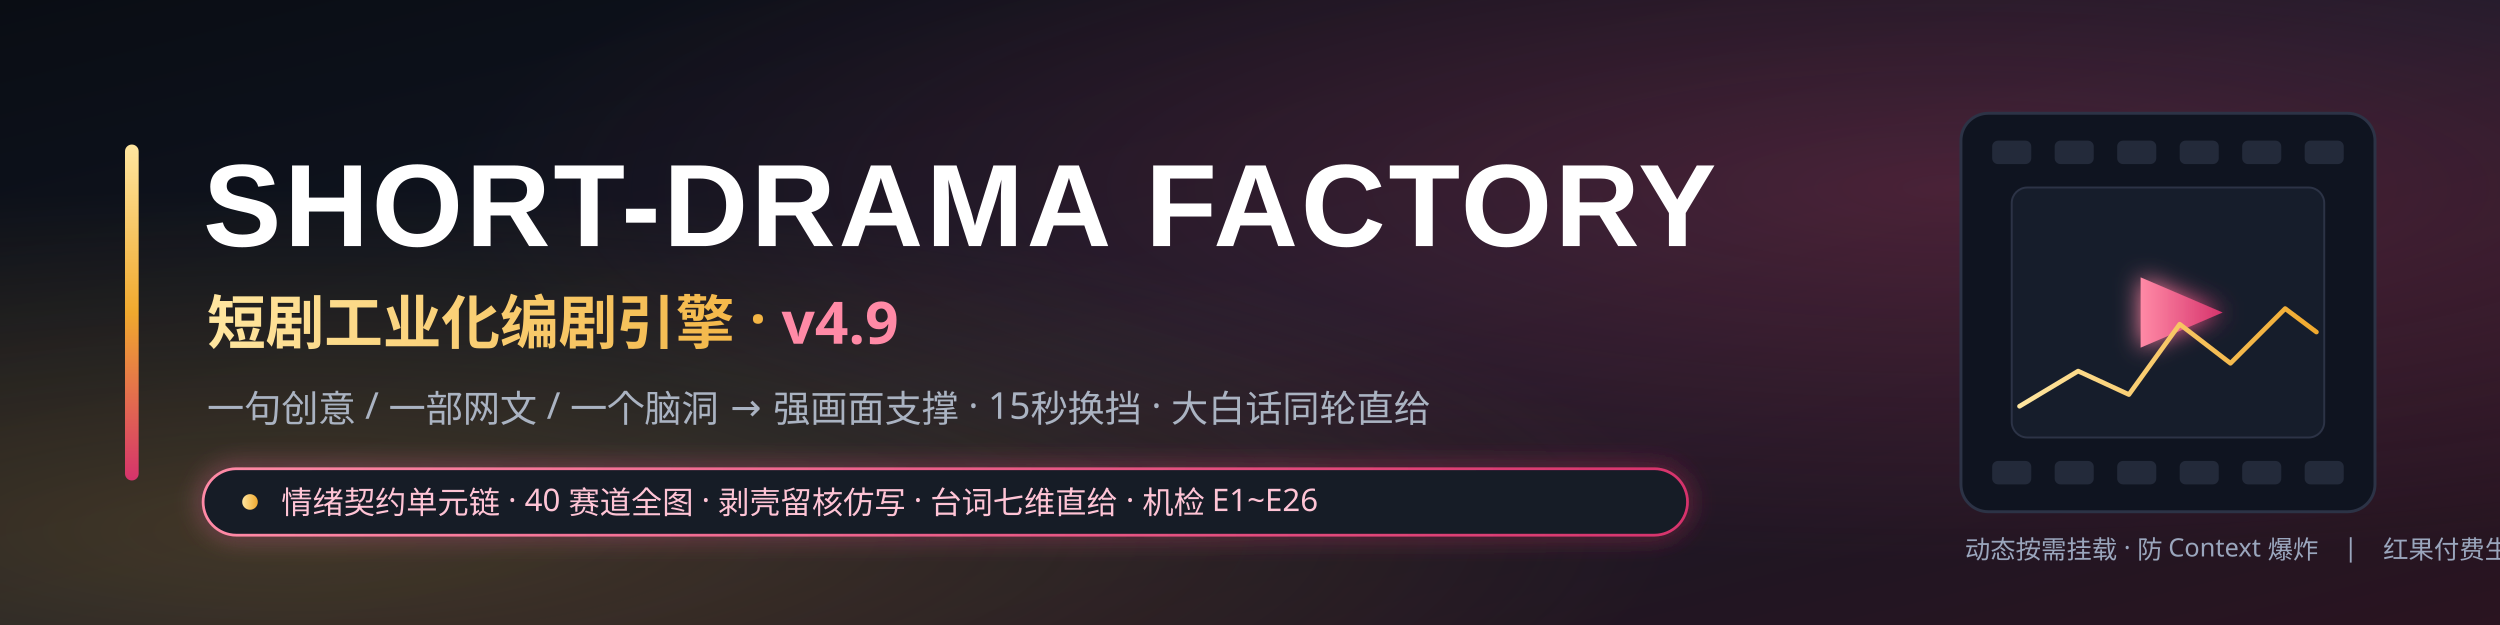
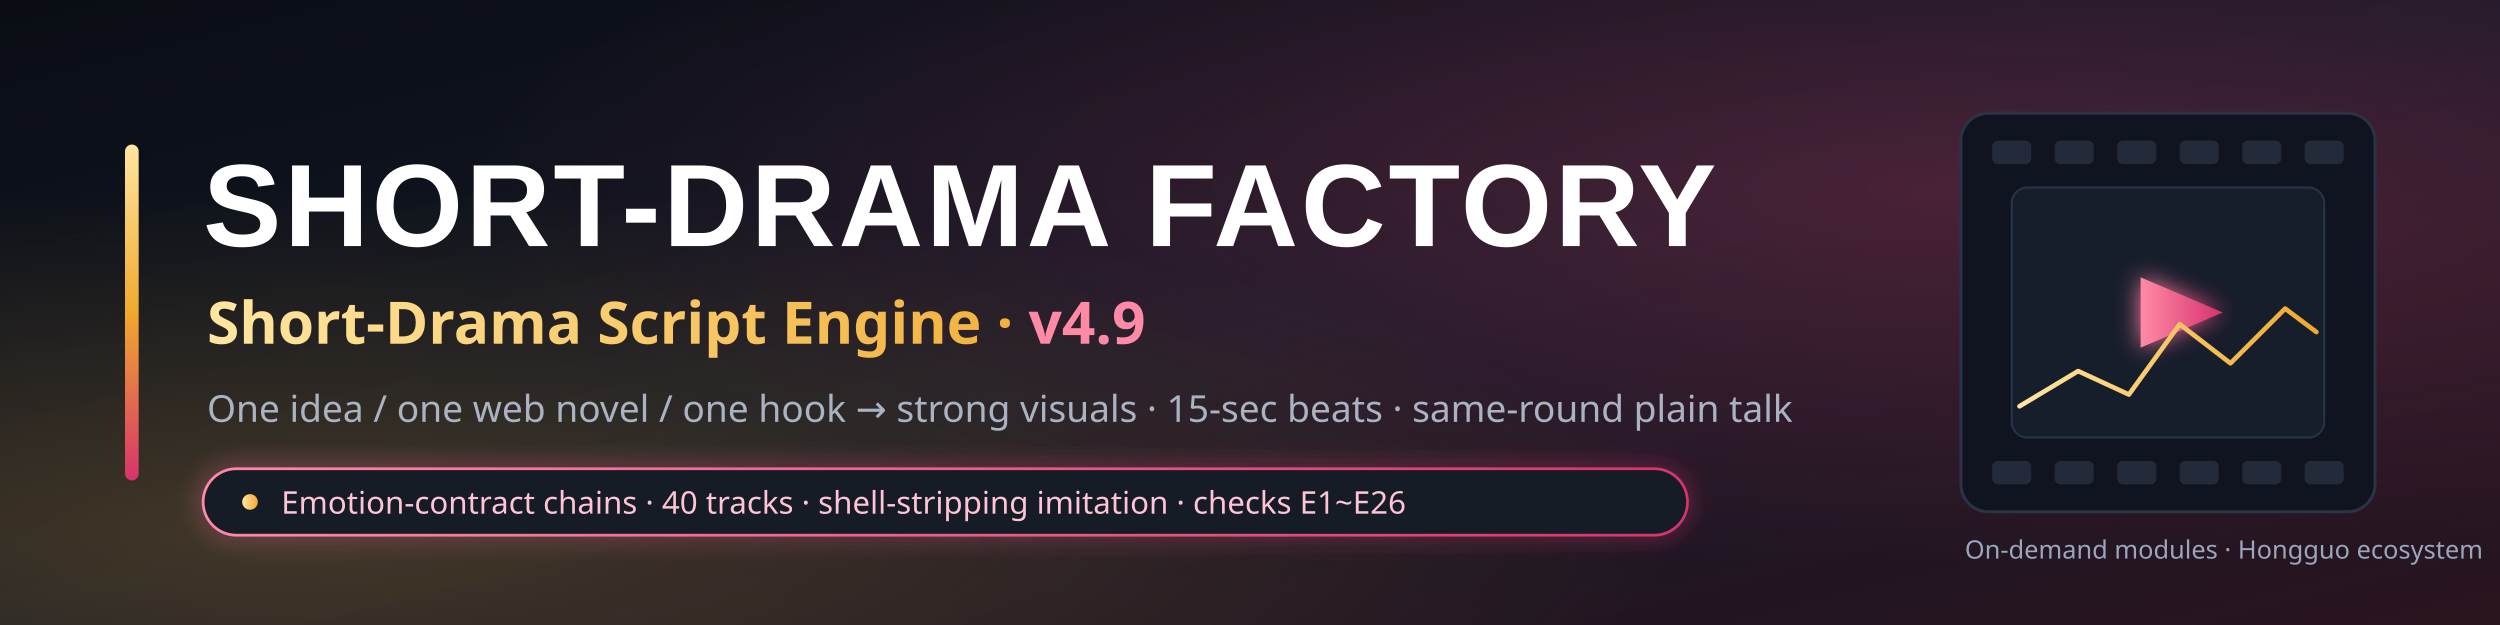
<svg xmlns="http://www.w3.org/2000/svg" width="1280" height="320" viewBox="0 0 1280 320" role="img" aria-label="Short-Drama Factory v4.9">
  <defs>
    <linearGradient id="bg" x1="0" y1="0" x2="1" y2="1">
      <stop offset="0" stop-color="#0a0d14" />
      <stop offset="0.5" stop-color="#121826" />
      <stop offset="1" stop-color="#2a1420" />
    </linearGradient>
    <radialGradient id="glowA" cx="0.78" cy="0.3" r="0.6">
      <stop offset="0" stop-color="#c8395f" stop-opacity="0.30" />
      <stop offset="1" stop-color="#c8395f" stop-opacity="0" />
    </radialGradient>
    <radialGradient id="glowB" cx="0.12" cy="0.85" r="0.55">
      <stop offset="0" stop-color="#f0a92e" stop-opacity="0.22" />
      <stop offset="1" stop-color="#f0a92e" stop-opacity="0" />
    </radialGradient>
    <linearGradient id="gold" x1="0" y1="0" x2="1" y2="0">
      <stop offset="0" stop-color="#ffe6a0" />
      <stop offset="1" stop-color="#f0a92e" />
    </linearGradient>
    <linearGradient id="crimson" x1="0" y1="0" x2="1" y2="0">
      <stop offset="0" stop-color="#ff8aa6" />
      <stop offset="1" stop-color="#d6336c" />
    </linearGradient>
    <linearGradient id="bar" x1="0" y1="0" x2="0" y2="1">
      <stop offset="0" stop-color="#ffe6a0" />
      <stop offset="0.5" stop-color="#f0a92e" />
      <stop offset="1" stop-color="#d6336c" />
    </linearGradient>
    <filter id="soft" x="-50%" y="-50%" width="200%" height="200%">
      <feGaussianBlur stdDeviation="16" />
    </filter>
    <filter id="glow" x="-40%" y="-40%" width="180%" height="180%">
      <feGaussianBlur stdDeviation="6" result="b" />
      <feMerge>
        <feMergeNode in="b" />
        <feMergeNode in="SourceGraphic" />
      </feMerge>
    </filter>
  </defs>
  <rect width="1280" height="320" fill="url(#bg)" />
  <rect width="1280" height="320" fill="url(#glowA)" />
  <rect width="1280" height="320" fill="url(#glowB)" />
  <rect x="64" y="74" width="7" height="172" rx="3.5" fill="url(#bar)" />
  <text x="104" y="126" font-family="Segoe UI, Arial, Helvetica, sans-serif" font-size="60" font-weight="800" fill="#ffffff" letter-spacing="1.5">SHORT-DRAMA FACTORY</text>
-   <text x="106" y="176" font-family="Microsoft YaHei, PingFang SC, Heiti SC, sans-serif" font-size="30" font-weight="700" fill="url(#gold)">短剧工业化编剧引擎 · <tspan fill="#ff8aa6">v4.9</tspan>
+   <text x="106" y="176" font-family="Microsoft YaHei, PingFang SC, Heiti SC, sans-serif" font-size="30" font-weight="700" fill="url(#gold)">Short-Drama Script Engine · <tspan fill="#ff8aa6">v4.9</tspan>
  </text>
-   <text x="106" y="216" font-family="Microsoft YaHei, PingFang SC, Heiti SC, sans-serif" font-size="19" fill="#aab3c2">一句创意 / 一部网文 / 一个脑洞  →  强画面支撑 · 15秒换挡 · 大白话同轮直给</text>
+   <text x="106" y="216" font-family="Microsoft YaHei, PingFang SC, Heiti SC, sans-serif" font-size="19" fill="#aab3c2">One idea / one web novel / one hook  →  strong visuals · 15-sec beats · same-round plain talk</text>
  <g filter="url(#glow)">
    <rect x="104" y="240" width="760" height="34" rx="17" fill="#141a26" stroke="url(#crimson)" stroke-width="1.4" />
    <circle cx="128" cy="257" r="4" fill="url(#gold)" />
-     <text x="144" y="263" font-family="Microsoft YaHei, PingFang SC, Heiti SC, sans-serif" font-size="16" fill="#ffc4d5">情绪契约单元链 · 40 赛道全图 · 剥壳留核仿写 · 台词七维直给 · 机检 E1~E26</text>
+     <text x="144" y="263" font-family="Microsoft YaHei, PingFang SC, Heiti SC, sans-serif" font-size="16" fill="#ffc4d5">Emotion-contract chains · 40 tracks · shell-stripping imitation · checks E1~E26</text>
  </g>
  <g transform="translate(1004,58)">
    <rect x="0" y="0" width="212" height="204" rx="14" fill="#0f1420" stroke="#2c3346" stroke-width="1.5" />
    <g fill="#232a3a">
      <rect x="16" y="14" width="20" height="12" rx="3" />
      <rect x="48" y="14" width="20" height="12" rx="3" />
      <rect x="80" y="14" width="20" height="12" rx="3" />
      <rect x="112" y="14" width="20" height="12" rx="3" />
      <rect x="144" y="14" width="20" height="12" rx="3" />
      <rect x="176" y="14" width="20" height="12" rx="3" />
      <rect x="16" y="178" width="20" height="12" rx="3" />
      <rect x="48" y="178" width="20" height="12" rx="3" />
      <rect x="80" y="178" width="20" height="12" rx="3" />
      <rect x="112" y="178" width="20" height="12" rx="3" />
      <rect x="144" y="178" width="20" height="12" rx="3" />
      <rect x="176" y="178" width="20" height="12" rx="3" />
    </g>
    <rect x="26" y="38" width="160" height="128" rx="8" fill="#161d2b" stroke="#2c3346" stroke-width="1" />
    <g filter="url(#glow)">
      <path d="M92 84 L134 102 L92 120 Z" fill="url(#crimson)" />
    </g>
    <path d="M30 150 L60 132 L86 144 L112 108 L138 128 L166 100 L182 112" fill="none" stroke="url(#gold)" stroke-width="2.4" stroke-linejoin="round" stroke-linecap="round" />
  </g>
-   <text x="1006" y="286" font-family="Microsoft YaHei, PingFang SC, Heiti SC, sans-serif" font-size="13" fill="#9aa6bd">动态按需挂载 · 防 Context 爆炸　|　红果付费生态</text>
+   <text x="1006" y="286" font-family="Microsoft YaHei, PingFang SC, Heiti SC, sans-serif" font-size="13" fill="#9aa6bd">On-demand modules · Hongguo ecosystem</text>
</svg>
